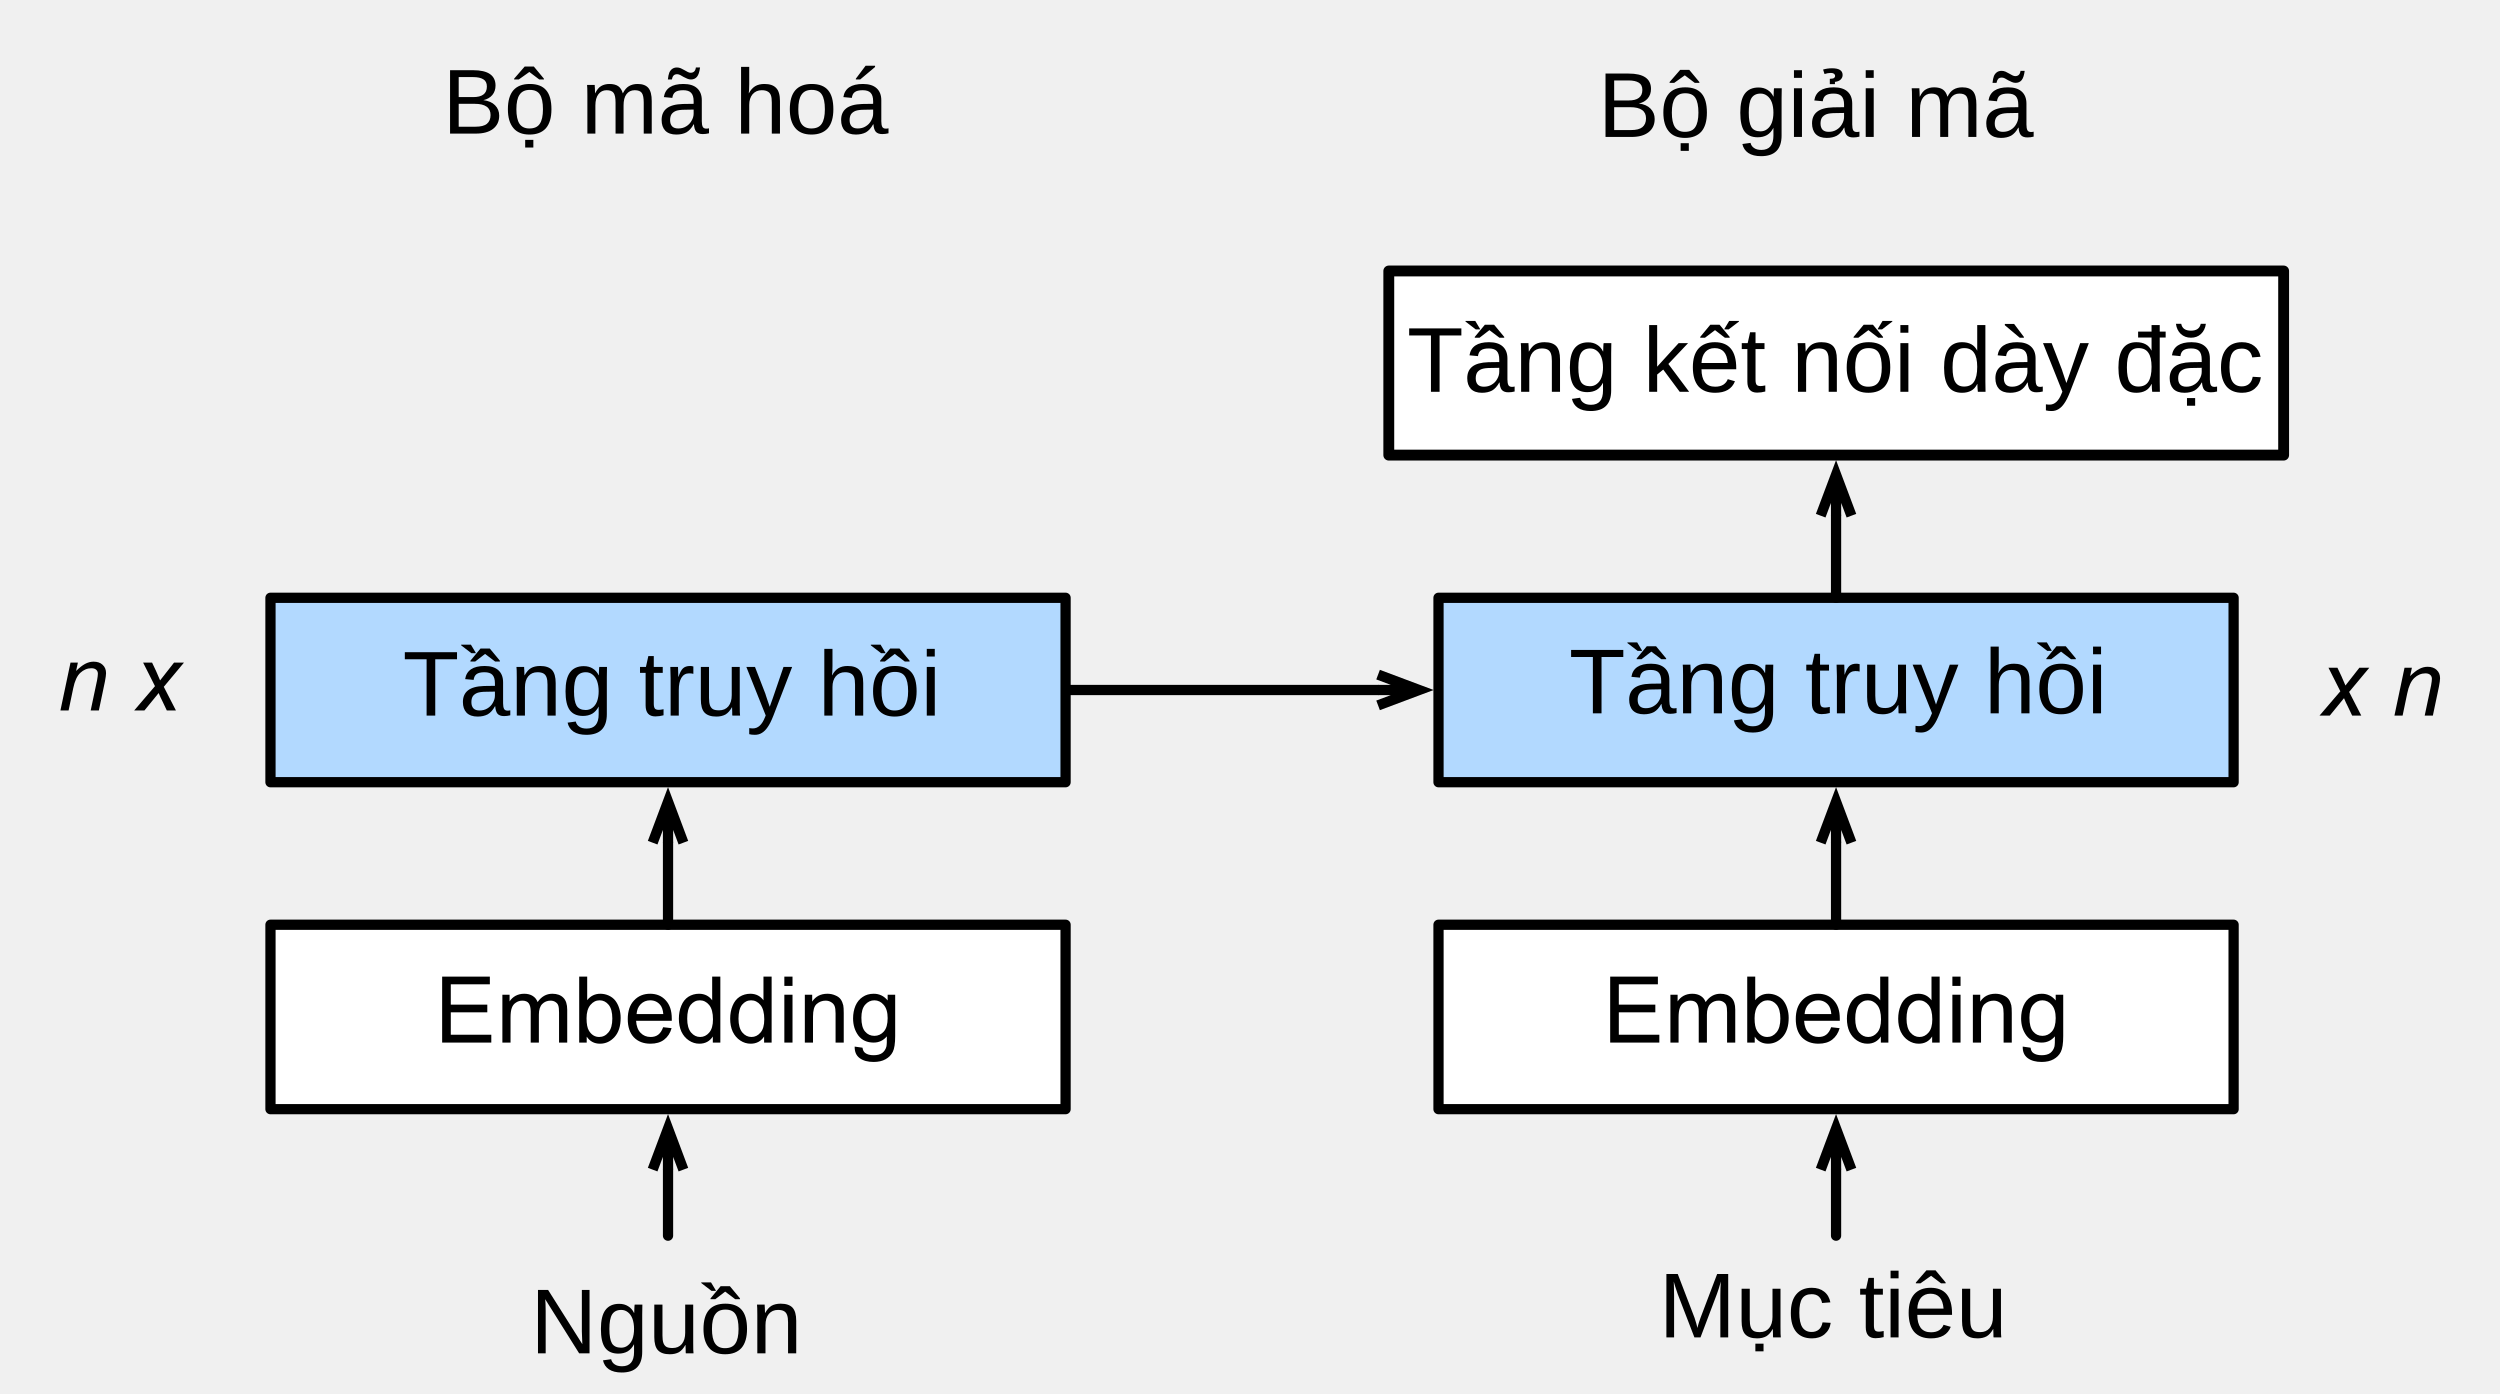
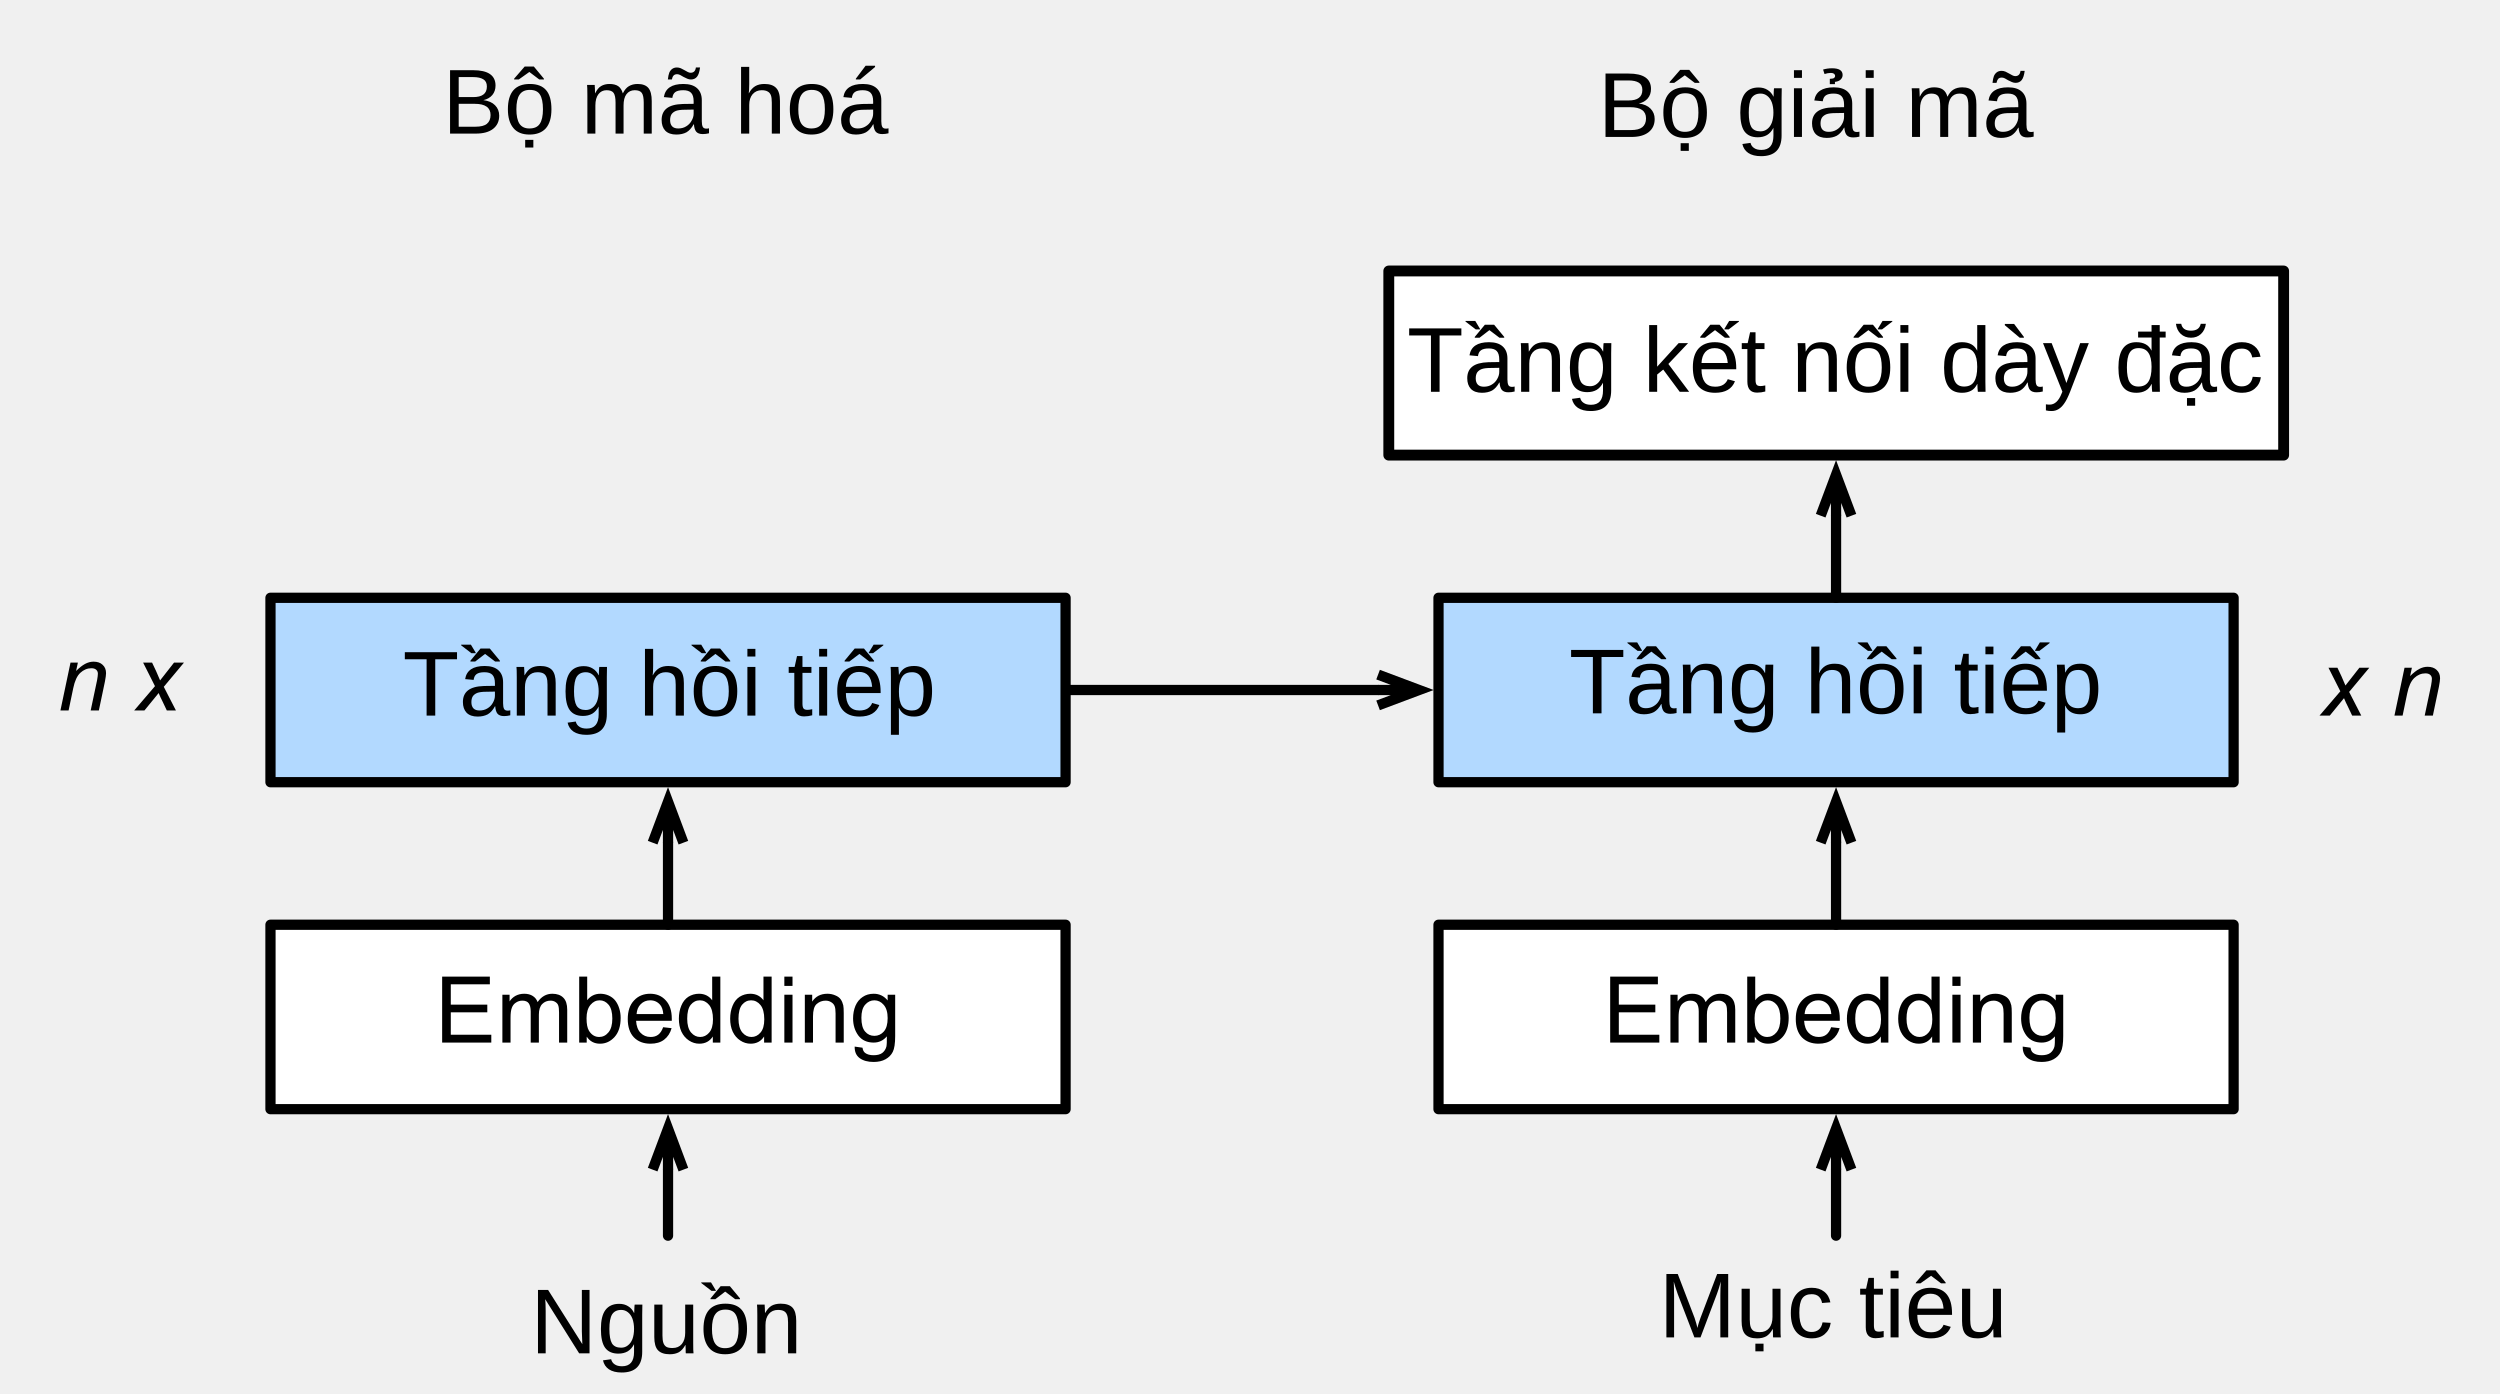
<svg xmlns="http://www.w3.org/2000/svg" xmlns:xlink="http://www.w3.org/1999/xlink" width="244pt" height="136pt" viewBox="0 0 244 136" version="1.1" id="svg4451">
  <defs id="defs4112">
    <g id="g4110">
      <symbol overflow="visible" id="glyph0-0">
        <path style="stroke:none;" d="M 1.125 0 L 1.125 -5.625 L 5.625 -5.625 L 5.625 0 Z M 1.266 -0.141 L 5.484 -0.141 L 5.484 -5.484 L 1.266 -5.484 Z M 1.266 -0.141 " id="path4029" />
      </symbol>
      <symbol overflow="visible" id="glyph0-1">
        <path style="stroke:none;" d="M 0.719 0 L 0.719 -6.438 L 5.375 -6.438 L 5.375 -5.688 L 1.562 -5.688 L 1.562 -3.703 L 5.125 -3.703 L 5.125 -2.953 L 1.562 -2.953 L 1.562 -0.766 L 5.516 -0.766 L 5.516 0 Z M 0.719 0 " id="path4032" />
      </symbol>
      <symbol overflow="visible" id="glyph0-2">
        <path style="stroke:none;" d="M 0.594 0 L 0.594 -4.672 L 1.297 -4.672 L 1.297 -4.016 C 1.441 -4.242 1.633 -4.426 1.875 -4.562 C 2.125 -4.695 2.406 -4.766 2.719 -4.766 C 3.062 -4.766 3.344 -4.691 3.562 -4.547 C 3.781 -4.41 3.938 -4.211 4.031 -3.953 C 4.406 -4.492 4.883 -4.766 5.469 -4.766 C 5.938 -4.766 6.297 -4.633 6.547 -4.375 C 6.797 -4.125 6.922 -3.734 6.922 -3.203 L 6.922 0 L 6.125 0 L 6.125 -2.938 C 6.125 -3.258 6.098 -3.488 6.047 -3.625 C 6.004 -3.758 5.914 -3.867 5.781 -3.953 C 5.645 -4.047 5.484 -4.094 5.297 -4.094 C 4.973 -4.094 4.703 -3.984 4.484 -3.766 C 4.266 -3.547 4.156 -3.195 4.156 -2.719 L 4.156 0 L 3.359 0 L 3.359 -3.031 C 3.359 -3.383 3.297 -3.648 3.172 -3.828 C 3.047 -4.004 2.836 -4.094 2.547 -4.094 C 2.316 -4.094 2.109 -4.031 1.922 -3.906 C 1.734 -3.789 1.598 -3.617 1.516 -3.391 C 1.43 -3.172 1.391 -2.848 1.391 -2.422 L 1.391 0 Z M 0.594 0 " id="path4035" />
      </symbol>
      <symbol overflow="visible" id="glyph0-3">
        <path style="stroke:none;" d="M 1.328 0 L 0.594 0 L 0.594 -6.438 L 1.375 -6.438 L 1.375 -4.141 C 1.707 -4.555 2.133 -4.766 2.656 -4.766 C 2.945 -4.766 3.219 -4.707 3.469 -4.594 C 3.727 -4.477 3.941 -4.316 4.109 -4.109 C 4.273 -3.898 4.406 -3.645 4.5 -3.344 C 4.594 -3.051 4.641 -2.738 4.641 -2.406 C 4.641 -1.602 4.441 -0.984 4.047 -0.547 C 3.648 -0.109 3.176 0.109 2.625 0.109 C 2.07 0.109 1.641 -0.117 1.328 -0.578 Z M 1.312 -2.375 C 1.312 -1.812 1.391 -1.406 1.547 -1.156 C 1.797 -0.75 2.129 -0.547 2.547 -0.547 C 2.898 -0.547 3.203 -0.695 3.453 -1 C 3.703 -1.301 3.828 -1.75 3.828 -2.344 C 3.828 -2.945 3.707 -3.395 3.469 -3.688 C 3.227 -3.977 2.938 -4.125 2.594 -4.125 C 2.238 -4.125 1.938 -3.973 1.688 -3.672 C 1.438 -3.367 1.312 -2.938 1.312 -2.375 Z M 1.312 -2.375 " id="path4038" />
      </symbol>
      <symbol overflow="visible" id="glyph0-4">
        <path style="stroke:none;" d="M 3.781 -1.5 L 4.609 -1.406 C 4.473 -0.926 4.227 -0.551 3.875 -0.281 C 3.531 -0.02 3.086 0.109 2.547 0.109 C 1.867 0.109 1.328 -0.098 0.922 -0.516 C 0.523 -0.941 0.328 -1.535 0.328 -2.297 C 0.328 -3.078 0.531 -3.68 0.938 -4.109 C 1.344 -4.547 1.867 -4.766 2.516 -4.766 C 3.141 -4.766 3.645 -4.551 4.031 -4.125 C 4.426 -3.707 4.625 -3.113 4.625 -2.344 C 4.625 -2.289 4.625 -2.219 4.625 -2.125 L 1.141 -2.125 C 1.172 -1.613 1.316 -1.223 1.578 -0.953 C 1.836 -0.68 2.164 -0.547 2.562 -0.547 C 2.852 -0.547 3.098 -0.617 3.297 -0.766 C 3.504 -0.922 3.664 -1.164 3.781 -1.5 Z M 1.188 -2.781 L 3.797 -2.781 C 3.766 -3.176 3.664 -3.473 3.5 -3.672 C 3.25 -3.973 2.922 -4.125 2.516 -4.125 C 2.148 -4.125 1.844 -4 1.594 -3.75 C 1.352 -3.508 1.219 -3.188 1.188 -2.781 Z M 1.188 -2.781 " id="path4041" />
      </symbol>
      <symbol overflow="visible" id="glyph0-5">
        <path style="stroke:none;" d="M 3.625 0 L 3.625 -0.594 C 3.32 -0.125 2.883 0.109 2.312 0.109 C 1.945 0.109 1.609 0.004 1.297 -0.203 C 0.984 -0.41 0.738 -0.695 0.562 -1.062 C 0.395 -1.426 0.312 -1.848 0.312 -2.328 C 0.312 -2.797 0.391 -3.219 0.547 -3.594 C 0.703 -3.977 0.93 -4.27 1.234 -4.469 C 1.547 -4.664 1.895 -4.766 2.281 -4.766 C 2.562 -4.766 2.812 -4.707 3.031 -4.594 C 3.25 -4.477 3.426 -4.32 3.562 -4.125 L 3.562 -6.438 L 4.359 -6.438 L 4.359 0 Z M 1.125 -2.328 C 1.125 -1.734 1.25 -1.285 1.5 -0.984 C 1.75 -0.691 2.047 -0.547 2.391 -0.547 C 2.734 -0.547 3.023 -0.688 3.266 -0.969 C 3.516 -1.25 3.641 -1.68 3.641 -2.266 C 3.641 -2.898 3.516 -3.367 3.266 -3.672 C 3.016 -3.973 2.711 -4.125 2.359 -4.125 C 2.004 -4.125 1.707 -3.977 1.469 -3.688 C 1.238 -3.395 1.125 -2.941 1.125 -2.328 Z M 1.125 -2.328 " id="path4044" />
      </symbol>
      <symbol overflow="visible" id="glyph0-6">
        <path style="stroke:none;" d="M 0.594 -5.531 L 0.594 -6.438 L 1.391 -6.438 L 1.391 -5.531 Z M 0.594 0 L 0.594 -4.672 L 1.391 -4.672 L 1.391 0 Z M 0.594 0 " id="path4047" />
      </symbol>
      <symbol overflow="visible" id="glyph0-7">
        <path style="stroke:none;" d="M 0.594 0 L 0.594 -4.672 L 1.312 -4.672 L 1.312 -4 C 1.645 -4.508 2.141 -4.766 2.797 -4.766 C 3.078 -4.766 3.332 -4.711 3.562 -4.609 C 3.801 -4.516 3.977 -4.383 4.094 -4.219 C 4.207 -4.062 4.289 -3.867 4.344 -3.641 C 4.375 -3.492 4.391 -3.238 4.391 -2.875 L 4.391 0 L 3.594 0 L 3.594 -2.844 C 3.594 -3.164 3.562 -3.406 3.5 -3.562 C 3.438 -3.719 3.328 -3.844 3.172 -3.938 C 3.016 -4.039 2.832 -4.094 2.625 -4.094 C 2.289 -4.094 2 -3.984 1.75 -3.766 C 1.508 -3.555 1.391 -3.148 1.391 -2.547 L 1.391 0 Z M 0.594 0 " id="path4050" />
      </symbol>
      <symbol overflow="visible" id="glyph0-8">
        <path style="stroke:none;" d="M 0.453 0.391 L 1.219 0.5 C 1.25 0.738 1.336 0.91 1.484 1.016 C 1.68 1.16 1.953 1.234 2.297 1.234 C 2.66 1.234 2.941 1.16 3.141 1.016 C 3.336 0.867 3.473 0.664 3.547 0.406 C 3.586 0.238 3.602 -0.098 3.594 -0.609 C 3.25 -0.203 2.82 0 2.312 0 C 1.664 0 1.164 -0.227 0.812 -0.688 C 0.469 -1.156 0.297 -1.711 0.297 -2.359 C 0.297 -2.805 0.375 -3.219 0.531 -3.594 C 0.695 -3.969 0.93 -4.254 1.234 -4.453 C 1.535 -4.66 1.895 -4.766 2.312 -4.766 C 2.863 -4.766 3.316 -4.547 3.672 -4.109 L 3.672 -4.672 L 4.406 -4.672 L 4.406 -0.641 C 4.406 0.086 4.328 0.602 4.172 0.906 C 4.023 1.207 3.789 1.445 3.469 1.625 C 3.156 1.801 2.766 1.891 2.297 1.891 C 1.734 1.891 1.281 1.766 0.938 1.516 C 0.602 1.266 0.441 0.891 0.453 0.391 Z M 1.109 -2.422 C 1.109 -1.805 1.227 -1.359 1.469 -1.078 C 1.707 -0.797 2.008 -0.656 2.375 -0.656 C 2.738 -0.656 3.047 -0.797 3.297 -1.078 C 3.547 -1.359 3.672 -1.797 3.672 -2.391 C 3.672 -2.961 3.539 -3.395 3.281 -3.688 C 3.031 -3.977 2.727 -4.125 2.375 -4.125 C 2.02 -4.125 1.719 -3.977 1.469 -3.688 C 1.227 -3.406 1.109 -2.984 1.109 -2.422 Z M 1.109 -2.422 " id="path4053" />
      </symbol>
      <symbol overflow="visible" id="glyph0-9">
        <path style="stroke:none;" d="M 0.406 -2.062 L 1.203 -2.141 C 1.242 -1.816 1.332 -1.551 1.469 -1.344 C 1.613 -1.133 1.832 -0.969 2.125 -0.844 C 2.414 -0.719 2.742 -0.656 3.109 -0.656 C 3.43 -0.656 3.719 -0.703 3.969 -0.797 C 4.219 -0.891 4.406 -1.02 4.531 -1.188 C 4.656 -1.363 4.719 -1.551 4.719 -1.75 C 4.719 -1.945 4.656 -2.117 4.531 -2.266 C 4.414 -2.422 4.223 -2.551 3.953 -2.656 C 3.785 -2.727 3.406 -2.832 2.812 -2.969 C 2.219 -3.113 1.801 -3.25 1.562 -3.375 C 1.258 -3.531 1.031 -3.727 0.875 -3.969 C 0.727 -4.207 0.656 -4.477 0.656 -4.781 C 0.656 -5.102 0.742 -5.406 0.922 -5.688 C 1.109 -5.969 1.379 -6.18 1.734 -6.328 C 2.086 -6.473 2.484 -6.547 2.922 -6.547 C 3.398 -6.547 3.82 -6.469 4.188 -6.312 C 4.551 -6.164 4.828 -5.941 5.016 -5.641 C 5.211 -5.336 5.32 -5 5.344 -4.625 L 4.516 -4.562 C 4.473 -4.969 4.328 -5.273 4.078 -5.484 C 3.828 -5.691 3.453 -5.797 2.953 -5.797 C 2.441 -5.797 2.066 -5.703 1.828 -5.516 C 1.586 -5.328 1.469 -5.098 1.469 -4.828 C 1.469 -4.598 1.551 -4.41 1.719 -4.266 C 1.883 -4.109 2.312 -3.953 3 -3.797 C 3.695 -3.641 4.176 -3.504 4.438 -3.391 C 4.812 -3.223 5.086 -3.004 5.266 -2.734 C 5.441 -2.473 5.531 -2.164 5.531 -1.812 C 5.531 -1.477 5.43 -1.156 5.234 -0.844 C 5.035 -0.539 4.754 -0.305 4.391 -0.141 C 4.023 0.023 3.613 0.109 3.156 0.109 C 2.57 0.109 2.082 0.023 1.688 -0.141 C 1.289 -0.316 0.977 -0.57 0.75 -0.906 C 0.531 -1.25 0.414 -1.633 0.406 -2.062 Z M 0.406 -2.062 " id="path4056" />
      </symbol>
      <symbol overflow="visible" id="glyph0-10">
        <path style="stroke:none;" d="M 0.297 -2.328 C 0.297 -3.191 0.535 -3.832 1.016 -4.25 C 1.422 -4.594 1.91 -4.766 2.484 -4.766 C 3.129 -4.766 3.656 -4.555 4.062 -4.141 C 4.469 -3.723 4.672 -3.145 4.672 -2.406 C 4.672 -1.801 4.578 -1.328 4.391 -0.984 C 4.211 -0.641 3.953 -0.367 3.609 -0.172 C 3.266 0.016 2.891 0.109 2.484 0.109 C 1.828 0.109 1.297 -0.098 0.891 -0.516 C 0.492 -0.941 0.297 -1.547 0.297 -2.328 Z M 1.109 -2.328 C 1.109 -1.734 1.238 -1.285 1.5 -0.984 C 1.758 -0.691 2.086 -0.547 2.484 -0.547 C 2.879 -0.547 3.207 -0.691 3.469 -0.984 C 3.727 -1.285 3.859 -1.742 3.859 -2.359 C 3.859 -2.93 3.727 -3.367 3.469 -3.672 C 3.207 -3.973 2.879 -4.125 2.484 -4.125 C 2.086 -4.125 1.758 -3.973 1.5 -3.672 C 1.238 -3.379 1.109 -2.93 1.109 -2.328 Z M 1.109 -2.328 " id="path4059" />
      </symbol>
      <symbol overflow="visible" id="glyph0-11">
        <path style="stroke:none;" d="M 3.656 0 L 3.656 -0.688 C 3.289 -0.156 2.797 0.109 2.172 0.109 C 1.898 0.109 1.645 0.055 1.406 -0.047 C 1.164 -0.16 0.984 -0.297 0.859 -0.453 C 0.742 -0.609 0.664 -0.801 0.625 -1.031 C 0.594 -1.188 0.578 -1.438 0.578 -1.781 L 0.578 -4.672 L 1.359 -4.672 L 1.359 -2.078 C 1.359 -1.66 1.379 -1.383 1.422 -1.25 C 1.461 -1.039 1.562 -0.875 1.719 -0.75 C 1.883 -0.633 2.086 -0.578 2.328 -0.578 C 2.566 -0.578 2.789 -0.633 3 -0.75 C 3.207 -0.875 3.352 -1.039 3.438 -1.25 C 3.52 -1.457 3.562 -1.766 3.562 -2.172 L 3.562 -4.672 L 4.359 -4.672 L 4.359 0 Z M 3.656 0 " id="path4062" />
      </symbol>
      <symbol overflow="visible" id="glyph0-12">
        <path style="stroke:none;" d="M 0.578 0 L 0.578 -4.672 L 1.297 -4.672 L 1.297 -3.953 C 1.473 -4.285 1.641 -4.504 1.797 -4.609 C 1.953 -4.711 2.125 -4.766 2.312 -4.766 C 2.57 -4.766 2.844 -4.68 3.125 -4.516 L 2.844 -3.781 C 2.656 -3.895 2.461 -3.953 2.266 -3.953 C 2.098 -3.953 1.941 -3.898 1.797 -3.797 C 1.66 -3.691 1.562 -3.547 1.5 -3.359 C 1.414 -3.078 1.375 -2.77 1.375 -2.438 L 1.375 0 Z M 0.578 0 " id="path4065" />
      </symbol>
      <symbol overflow="visible" id="glyph0-13">
        <path style="stroke:none;" d="M 3.641 -1.703 L 4.422 -1.609 C 4.336 -1.066 4.117 -0.645 3.766 -0.344 C 3.41 -0.039 2.977 0.109 2.469 0.109 C 1.832 0.109 1.32 -0.098 0.938 -0.516 C 0.551 -0.93 0.359 -1.531 0.359 -2.312 C 0.359 -2.82 0.441 -3.266 0.609 -3.641 C 0.773 -4.016 1.023 -4.297 1.359 -4.484 C 1.703 -4.672 2.078 -4.766 2.484 -4.766 C 2.984 -4.766 3.395 -4.633 3.719 -4.375 C 4.039 -4.125 4.25 -3.766 4.344 -3.297 L 3.578 -3.172 C 3.504 -3.484 3.375 -3.719 3.188 -3.875 C 3 -4.039 2.773 -4.125 2.516 -4.125 C 2.109 -4.125 1.781 -3.977 1.531 -3.688 C 1.289 -3.406 1.172 -2.957 1.172 -2.344 C 1.172 -1.707 1.289 -1.25 1.531 -0.969 C 1.77 -0.688 2.082 -0.547 2.469 -0.547 C 2.781 -0.547 3.039 -0.641 3.25 -0.828 C 3.457 -1.016 3.586 -1.305 3.641 -1.703 Z M 3.641 -1.703 " id="path4068" />
      </symbol>
      <symbol overflow="visible" id="glyph0-14">
        <path style="stroke:none;" d="M 0.281 -1.391 L 1.062 -1.516 C 1.102 -1.203 1.223 -0.961 1.422 -0.797 C 1.629 -0.629 1.91 -0.547 2.266 -0.547 C 2.629 -0.547 2.898 -0.617 3.078 -0.766 C 3.254 -0.91 3.344 -1.082 3.344 -1.281 C 3.344 -1.469 3.266 -1.609 3.109 -1.703 C 2.992 -1.773 2.723 -1.867 2.297 -1.984 C 1.711 -2.129 1.305 -2.254 1.078 -2.359 C 0.859 -2.461 0.691 -2.609 0.578 -2.797 C 0.461 -2.984 0.406 -3.191 0.406 -3.422 C 0.406 -3.629 0.453 -3.82 0.547 -4 C 0.641 -4.176 0.77 -4.328 0.938 -4.453 C 1.062 -4.535 1.227 -4.609 1.438 -4.672 C 1.656 -4.734 1.883 -4.766 2.125 -4.766 C 2.488 -4.766 2.805 -4.711 3.078 -4.609 C 3.359 -4.504 3.566 -4.363 3.703 -4.188 C 3.836 -4.008 3.93 -3.77 3.984 -3.469 L 3.203 -3.359 C 3.172 -3.598 3.066 -3.785 2.891 -3.922 C 2.723 -4.055 2.488 -4.125 2.188 -4.125 C 1.82 -4.125 1.562 -4.062 1.406 -3.938 C 1.25 -3.82 1.172 -3.68 1.172 -3.516 C 1.172 -3.41 1.203 -3.32 1.266 -3.25 C 1.328 -3.156 1.43 -3.082 1.578 -3.031 C 1.648 -3 1.879 -2.93 2.266 -2.828 C 2.828 -2.68 3.219 -2.562 3.438 -2.469 C 3.664 -2.375 3.844 -2.234 3.969 -2.047 C 4.094 -1.867 4.156 -1.645 4.156 -1.375 C 4.156 -1.102 4.078 -0.852 3.922 -0.625 C 3.766 -0.395 3.539 -0.211 3.25 -0.078 C 2.969 0.047 2.641 0.109 2.266 0.109 C 1.66 0.109 1.195 -0.016 0.875 -0.266 C 0.562 -0.523 0.363 -0.898 0.281 -1.391 Z M 0.281 -1.391 " id="path4071" />
      </symbol>
      <symbol overflow="visible" id="glyph0-15">
        <path style="stroke:none;" d="M 0.688 0 L 0.688 -6.438 L 2.906 -6.438 C 3.414 -6.438 3.801 -6.406 4.062 -6.344 C 4.426 -6.258 4.738 -6.109 5 -5.891 C 5.344 -5.598 5.598 -5.227 5.766 -4.781 C 5.93 -4.344 6.016 -3.832 6.016 -3.25 C 6.016 -2.758 5.957 -2.328 5.844 -1.953 C 5.727 -1.578 5.582 -1.266 5.406 -1.016 C 5.227 -0.766 5.031 -0.566 4.812 -0.422 C 4.602 -0.285 4.348 -0.18 4.047 -0.109 C 3.754 -0.035 3.41 0 3.016 0 Z M 1.547 -0.766 L 2.922 -0.766 C 3.348 -0.766 3.68 -0.801 3.922 -0.875 C 4.16 -0.957 4.352 -1.07 4.5 -1.219 C 4.695 -1.414 4.852 -1.688 4.969 -2.031 C 5.082 -2.375 5.141 -2.785 5.141 -3.266 C 5.141 -3.941 5.031 -4.457 4.812 -4.812 C 4.594 -5.176 4.32 -5.422 4 -5.547 C 3.77 -5.641 3.406 -5.688 2.906 -5.688 L 1.547 -5.688 Z M 1.547 -0.766 " id="path4074" />
      </symbol>
      <symbol overflow="visible" id="glyph0-16">
        <path style="stroke:none;" d="M 0.703 0 L 0.703 -6.438 L 3.562 -6.438 C 4.133 -6.438 4.57 -6.379 4.875 -6.266 C 5.176 -6.148 5.414 -5.945 5.594 -5.656 C 5.77 -5.363 5.859 -5.039 5.859 -4.688 C 5.859 -4.227 5.707 -3.844 5.406 -3.531 C 5.113 -3.219 4.66 -3.02 4.047 -2.938 C 4.266 -2.82 4.438 -2.711 4.562 -2.609 C 4.812 -2.379 5.047 -2.094 5.266 -1.75 L 6.391 0 L 5.312 0 L 4.453 -1.344 C 4.211 -1.727 4.008 -2.02 3.844 -2.219 C 3.688 -2.426 3.539 -2.57 3.406 -2.656 C 3.281 -2.738 3.156 -2.797 3.031 -2.828 C 2.926 -2.848 2.766 -2.859 2.547 -2.859 L 1.562 -2.859 L 1.562 0 Z M 1.562 -3.594 L 3.391 -3.594 C 3.785 -3.594 4.094 -3.633 4.312 -3.719 C 4.531 -3.801 4.695 -3.93 4.812 -4.109 C 4.926 -4.285 4.984 -4.477 4.984 -4.688 C 4.984 -4.988 4.867 -5.238 4.641 -5.438 C 4.422 -5.633 4.07 -5.734 3.594 -5.734 L 1.562 -5.734 Z M 1.562 -3.594 " id="path4077" />
      </symbol>
      <symbol overflow="visible" id="glyph0-17">
        <path style="stroke:none;" d="M 2.328 -0.703 L 2.438 -0.016 C 2.207 0.035 2.008 0.062 1.844 0.062 C 1.551 0.062 1.328 0.016 1.172 -0.078 C 1.016 -0.172 0.898 -0.289 0.828 -0.438 C 0.766 -0.582 0.734 -0.891 0.734 -1.359 L 0.734 -4.047 L 0.156 -4.047 L 0.156 -4.672 L 0.734 -4.672 L 0.734 -5.828 L 1.531 -6.297 L 1.531 -4.672 L 2.328 -4.672 L 2.328 -4.047 L 1.531 -4.047 L 1.531 -1.328 C 1.531 -1.098 1.539 -0.953 1.562 -0.891 C 1.594 -0.828 1.641 -0.773 1.703 -0.734 C 1.766 -0.691 1.852 -0.672 1.969 -0.672 C 2.062 -0.672 2.18 -0.68 2.328 -0.703 Z M 2.328 -0.703 " id="path4080" />
      </symbol>
      <symbol overflow="visible" id="glyph0-18">
        <path style="stroke:none;" d="" id="path4083" />
      </symbol>
      <symbol overflow="visible" id="glyph0-19">
        <path style="stroke:none;" d="M 0.578 0 L 0.578 -6.438 L 1.359 -6.438 L 1.359 0 Z M 0.578 0 " id="path4086" />
      </symbol>
      <symbol overflow="visible" id="glyph0-20">
        <path style="stroke:none;" d="M 3.641 -0.578 C 3.348 -0.328 3.066 -0.148 2.797 -0.047 C 2.523 0.055 2.234 0.109 1.922 0.109 C 1.41 0.109 1.016 -0.016 0.734 -0.266 C 0.461 -0.516 0.328 -0.836 0.328 -1.234 C 0.328 -1.461 0.379 -1.672 0.484 -1.859 C 0.586 -2.047 0.723 -2.195 0.891 -2.312 C 1.055 -2.426 1.242 -2.516 1.453 -2.578 C 1.609 -2.609 1.844 -2.645 2.156 -2.688 C 2.801 -2.758 3.273 -2.852 3.578 -2.969 C 3.578 -3.07 3.578 -3.141 3.578 -3.172 C 3.578 -3.492 3.504 -3.719 3.359 -3.844 C 3.148 -4.031 2.848 -4.125 2.453 -4.125 C 2.078 -4.125 1.801 -4.055 1.625 -3.922 C 1.445 -3.797 1.316 -3.566 1.234 -3.234 L 0.469 -3.328 C 0.531 -3.66 0.641 -3.926 0.797 -4.125 C 0.961 -4.332 1.195 -4.488 1.5 -4.594 C 1.812 -4.707 2.164 -4.766 2.562 -4.766 C 2.969 -4.766 3.289 -4.719 3.531 -4.625 C 3.781 -4.531 3.961 -4.41 4.078 -4.266 C 4.203 -4.129 4.285 -3.953 4.328 -3.734 C 4.359 -3.598 4.375 -3.359 4.375 -3.016 L 4.375 -1.953 C 4.375 -1.223 4.391 -0.758 4.422 -0.562 C 4.453 -0.363 4.52 -0.176 4.625 0 L 3.797 0 C 3.711 -0.164 3.66 -0.359 3.641 -0.578 Z M 3.578 -2.344 C 3.285 -2.227 2.852 -2.129 2.281 -2.047 C 1.957 -1.992 1.727 -1.938 1.594 -1.875 C 1.457 -1.82 1.352 -1.738 1.281 -1.625 C 1.207 -1.508 1.172 -1.383 1.172 -1.25 C 1.172 -1.039 1.25 -0.863 1.406 -0.719 C 1.562 -0.582 1.797 -0.516 2.109 -0.516 C 2.41 -0.516 2.68 -0.582 2.922 -0.719 C 3.16 -0.852 3.336 -1.035 3.453 -1.266 C 3.535 -1.441 3.578 -1.703 3.578 -2.047 Z M 3.578 -2.344 " id="path4089" />
      </symbol>
      <symbol overflow="visible" id="glyph0-21">
        <path style="stroke:none;" d="M 0.562 1.797 L 0.469 1.062 C 0.645 1.102 0.797 1.125 0.922 1.125 C 1.098 1.125 1.238 1.094 1.344 1.031 C 1.445 0.977 1.535 0.898 1.609 0.797 C 1.648 0.711 1.727 0.516 1.844 0.203 C 1.863 0.16 1.891 0.098 1.922 0.016 L 0.141 -4.672 L 1 -4.672 L 1.969 -1.969 C 2.094 -1.625 2.207 -1.266 2.312 -0.891 C 2.395 -1.242 2.5 -1.598 2.625 -1.953 L 3.625 -4.672 L 4.422 -4.672 L 2.641 0.078 C 2.453 0.586 2.305 0.941 2.203 1.141 C 2.055 1.398 1.895 1.586 1.719 1.703 C 1.539 1.828 1.32 1.891 1.062 1.891 C 0.914 1.891 0.75 1.859 0.562 1.797 Z M 0.562 1.797 " id="path4092" />
      </symbol>
      <symbol overflow="visible" id="glyph0-22">
        <path style="stroke:none;" d="M 2.328 0 L 2.328 -5.688 L 0.219 -5.688 L 0.219 -6.438 L 5.312 -6.438 L 5.312 -5.688 L 3.188 -5.688 L 3.188 0 Z M 2.328 0 " id="path4095" />
      </symbol>
      <symbol overflow="visible" id="glyph1-0">
        <path style="stroke:none;" d="M 1.125 0 L 1.125 -5.625 L 5.625 -5.625 L 5.625 0 Z M 1.266 -0.141 L 5.484 -0.141 L 5.484 -5.484 L 1.266 -5.484 Z M 1.266 -0.141 " id="path4098" />
      </symbol>
      <symbol overflow="visible" id="glyph1-1">
        <path style="stroke:none;" d="M 0.297 0 L 1.281 -4.672 L 2 -4.672 L 1.828 -3.859 C 2.141 -4.172 2.43 -4.398 2.703 -4.547 C 2.973 -4.691 3.25 -4.766 3.531 -4.766 C 3.914 -4.766 4.211 -4.66 4.422 -4.453 C 4.641 -4.254 4.75 -3.984 4.75 -3.641 C 4.75 -3.473 4.711 -3.203 4.641 -2.828 L 4.047 0 L 3.25 0 L 3.875 -2.953 C 3.926 -3.242 3.953 -3.457 3.953 -3.594 C 3.953 -3.75 3.898 -3.875 3.797 -3.969 C 3.691 -4.07 3.535 -4.125 3.328 -4.125 C 2.922 -4.125 2.555 -3.973 2.234 -3.672 C 1.922 -3.379 1.691 -2.879 1.547 -2.172 L 1.094 0 Z M 0.297 0 " id="path4101" />
      </symbol>
      <symbol overflow="visible" id="glyph1-2">
        <path style="stroke:none;" d="" id="path4104" />
      </symbol>
      <symbol overflow="visible" id="glyph1-3">
        <path style="stroke:none;" d="M -0.016 0 L 2.016 -2.375 L 0.859 -4.672 L 1.734 -4.672 L 2.125 -3.844 C 2.27 -3.531 2.398 -3.227 2.516 -2.938 L 3.875 -4.672 L 4.844 -4.672 L 2.875 -2.312 L 4.062 0 L 3.172 0 L 2.719 -0.953 C 2.613 -1.148 2.5 -1.398 2.375 -1.703 L 0.984 0 Z M -0.016 0 " id="path4107" />
      </symbol>
    </g>
  </defs>
  <g id="surface1">
    <path style="fill-rule:nonzero;fill:rgb(100%,100%,100%);fill-opacity:1;stroke-width:1;stroke-linecap:round;stroke-linejoin:round;stroke:rgb(0%,0%,0%);stroke-opacity:1;stroke-miterlimit:10;" d="M 471.398 309.254 L 549 309.254 L 549 327.254 L 471.398 327.254 Z M 471.398 309.254 " transform="matrix(1,0,0,1,-445,-219)" id="path4114" />
    <g style="fill:rgb(0%,0%,0%);fill-opacity:1;" id="g4122">
      <use xlink:href="#glyph0-1" x="42.435" y="101.756" id="use4116" />
      <use xlink:href="#glyph0-2" x="48.438" y="101.756" id="use4118" />
      <use xlink:href="#glyph0-3" x="55.935" y="101.756" id="use4120" />
    </g>
    <g style="fill:rgb(0%,0%,0%);fill-opacity:1;" id="g4126">
      <use xlink:href="#glyph0-4" x="60.941" y="101.756" id="use4124" />
    </g>
    <g style="fill:rgb(0%,0%,0%);fill-opacity:1;" id="g4130">
      <use xlink:href="#glyph0-5" x="65.946" y="101.756" id="use4128" />
    </g>
    <g style="fill:rgb(0%,0%,0%);fill-opacity:1;" id="g4134">
      <use xlink:href="#glyph0-5" x="70.952" y="101.756" id="use4132" />
    </g>
    <g style="fill:rgb(0%,0%,0%);fill-opacity:1;" id="g4138">
      <use xlink:href="#glyph0-6" x="75.958" y="101.756" id="use4136" />
    </g>
    <g style="fill:rgb(0%,0%,0%);fill-opacity:1;" id="g4142">
      <use xlink:href="#glyph0-7" x="77.958" y="101.756" id="use4140" />
    </g>
    <g style="fill:rgb(0%,0%,0%);fill-opacity:1;" id="g4146">
      <use xlink:href="#glyph0-8" x="82.963" y="101.756" id="use4144" />
    </g>
    <path style="fill:none;stroke-width:1;stroke-linecap:round;stroke-linejoin:round;stroke:rgb(0%,0%,0%);stroke-opacity:1;stroke-miterlimit:10;" d="M 549 286.344 L 579.5 286.344 " transform="matrix(1,0,0,1,-445,-219)" id="path4170" />
    <path style="fill:none;stroke-width:1;stroke-linecap:butt;stroke-linejoin:miter;stroke:rgb(0%,0%,0%);stroke-opacity:1;stroke-miterlimit:10;" d="M 583.5 286.344 L 579.5 286.344 M 579.5 284.844 L 583.5 286.344 L 579.5 287.844 " transform="matrix(1,0,0,1,-445,-219)" id="path4172" />
    <path style="fill:none;stroke-width:1;stroke-linecap:round;stroke-linejoin:round;stroke:rgb(0%,0%,0%);stroke-opacity:1;stroke-miterlimit:10;" d="M 510.199 339.602 L 510.199 333.156 " transform="matrix(1,0,0,1,-445,-219)" id="path4174" />
    <path style="fill:none;stroke-width:1;stroke-linecap:butt;stroke-linejoin:miter;stroke:rgb(0%,0%,0%);stroke-opacity:1;stroke-miterlimit:10;" d="M 510.199 329.156 L 510.199 333.156 M 508.699 333.156 L 510.199 329.156 L 511.699 333.156 " transform="matrix(1,0,0,1,-445,-219)" id="path4176" />
    <g style="fill:rgb(0%,0%,0%);fill-opacity:1;" id="g4192" />
    <g style="fill:rgb(0%,0%,0%);fill-opacity:1;" id="g4214" />
    <path style="fill-rule:nonzero;fill:rgb(69.804%,85.098%,100%);fill-opacity:1;stroke-width:1;stroke-linecap:round;stroke-linejoin:round;stroke:rgb(0%,0%,0%);stroke-opacity:1;stroke-miterlimit:10;" d="M 471.398 277.344 L 549 277.344 L 549 295.344 L 471.398 295.344 Z M 471.398 277.344 " id="path4228" transform="matrix(1,0,0,1,-445,-219)" />
    <g style="fill:rgb(0%,0%,0%);fill-opacity:1;" id="g4262">
      <use xlink:href="#glyph0-18" x="73.956" y="69.844" id="use4260" />
    </g>
    <g style="fill:rgb(0%,0%,0%);fill-opacity:1;" id="g4270" />
    <g style="fill:rgb(0%,0%,0%);fill-opacity:1;" id="g4288">
      <use xlink:href="#glyph1-1" x="5.6" y="69.344" id="use4282" />
      <use xlink:href="#glyph1-2" x="10.606" y="69.344" id="use4284" />
      <use xlink:href="#glyph1-3" x="13.11" y="69.344" id="use4286" />
    </g>
    <path style="fill:none;stroke-width:1;stroke-linecap:round;stroke-linejoin:round;stroke:rgb(0%,0%,0%);stroke-opacity:1;stroke-miterlimit:10;" d="M 510.199 309.254 L 510.199 301.246 " transform="matrix(1,0,0,1,-445,-219)" id="path4290" />
    <path style="fill:none;stroke-width:1;stroke-linecap:butt;stroke-linejoin:miter;stroke:rgb(0%,0%,0%);stroke-opacity:1;stroke-miterlimit:10;" d="M 510.199 297.246 L 510.199 301.246 M 508.699 301.246 L 510.199 297.246 L 511.699 301.246 " transform="matrix(1,0,0,1,-445,-219)" id="path4292" />
    <path style="fill-rule:nonzero;fill:rgb(100%,100%,100%);fill-opacity:1;stroke-width:1;stroke-linecap:round;stroke-linejoin:round;stroke:rgb(0%,0%,0%);stroke-opacity:1;stroke-miterlimit:10;" d="M 585.398 309.254 L 663 309.254 L 663 327.254 L 585.398 327.254 Z M 585.398 309.254 " transform="matrix(1,0,0,1,-445,-219)" id="path4294" />
    <g style="fill:rgb(0%,0%,0%);fill-opacity:1;" id="g4302">
      <use xlink:href="#glyph0-1" x="156.435" y="101.756" id="use4296" />
      <use xlink:href="#glyph0-2" x="162.438" y="101.756" id="use4298" />
      <use xlink:href="#glyph0-3" x="169.935" y="101.756" id="use4300" />
    </g>
    <g style="fill:rgb(0%,0%,0%);fill-opacity:1;" id="g4306">
      <use xlink:href="#glyph0-4" x="174.94" y="101.756" id="use4304" />
    </g>
    <g style="fill:rgb(0%,0%,0%);fill-opacity:1;" id="g4310">
      <use xlink:href="#glyph0-5" x="179.946" y="101.756" id="use4308" />
    </g>
    <g style="fill:rgb(0%,0%,0%);fill-opacity:1;" id="g4314">
      <use xlink:href="#glyph0-5" x="184.952" y="101.756" id="use4312" />
    </g>
    <g style="fill:rgb(0%,0%,0%);fill-opacity:1;" id="g4318">
      <use xlink:href="#glyph0-6" x="189.958" y="101.756" id="use4316" />
    </g>
    <g style="fill:rgb(0%,0%,0%);fill-opacity:1;" id="g4322">
      <use xlink:href="#glyph0-7" x="191.958" y="101.756" id="use4320" />
    </g>
    <g style="fill:rgb(0%,0%,0%);fill-opacity:1;" id="g4326">
      <use xlink:href="#glyph0-8" x="196.964" y="101.756" id="use4324" />
    </g>
    <g style="fill:rgb(0%,0%,0%);fill-opacity:1;" id="g4344" />
    <path style="fill:none;stroke-width:1;stroke-linecap:round;stroke-linejoin:round;stroke:rgb(0%,0%,0%);stroke-opacity:1;stroke-miterlimit:10;" d="M 624.199 339.602 L 624.199 333.156 " transform="matrix(1,0,0,1,-445,-219)" id="path4354" />
    <path style="fill:none;stroke-width:1;stroke-linecap:butt;stroke-linejoin:miter;stroke:rgb(0%,0%,0%);stroke-opacity:1;stroke-miterlimit:10;" d="M 624.199 329.156 L 624.199 333.156 M 622.699 333.156 L 624.199 329.156 L 625.699 333.156 " transform="matrix(1,0,0,1,-445,-219)" id="path4356" />
    <path style="fill:none;stroke-width:1;stroke-linecap:round;stroke-linejoin:round;stroke:rgb(0%,0%,0%);stroke-opacity:1;stroke-miterlimit:10;" d="M 624.199 309.254 L 624.199 301.246 " transform="matrix(1,0,0,1,-445,-219)" id="path4358" />
    <path style="fill:none;stroke-width:1;stroke-linecap:butt;stroke-linejoin:miter;stroke:rgb(0%,0%,0%);stroke-opacity:1;stroke-miterlimit:10;" d="M 624.199 297.246 L 624.199 301.246 M 622.699 301.246 L 624.199 297.246 L 625.699 301.246 " transform="matrix(1,0,0,1,-445,-219)" id="path4360" />
    <path style="fill-rule:nonzero;fill:rgb(69.804%,85.098%,100%);fill-opacity:1;stroke-width:1;stroke-linecap:round;stroke-linejoin:round;stroke:rgb(0%,0%,0%);stroke-opacity:1;stroke-miterlimit:10;" d="M 585.398 277.344 L 663 277.344 L 663 295.344 L 585.398 295.344 Z M 585.398 277.344 " transform="matrix(1,0,0,1,-445,-219)" id="path4362" />
    <g style="fill:rgb(0%,0%,0%);fill-opacity:1;" id="g4384" />
    <g style="fill:rgb(0%,0%,0%);fill-opacity:1;" id="g4396">
      <use xlink:href="#glyph0-18" x="187.956" y="69.844" id="use4394" />
    </g>
    <g style="fill:rgb(0%,0%,0%);fill-opacity:1;" id="g4420">
      <use xlink:href="#glyph1-3" x="226.4" y="69.844" id="use4416" />
      <use xlink:href="#glyph1-2" x="230.9" y="69.844" id="use4418" />
    </g>
    <g style="fill:rgb(0%,0%,0%);fill-opacity:1;" id="g4424">
      <use xlink:href="#glyph1-1" x="233.4" y="69.844" id="use4422" />
    </g>
    <path style="fill:#ffffff;fill-opacity:1;fill-rule:nonzero;stroke:#000000;stroke-width:1.06;stroke-linecap:round;stroke-linejoin:round;stroke-miterlimit:10;stroke-opacity:1" d="m 135.546,26.449 h 87.337 v 17.97 h -87.337 z m 0,0" id="path4426" />
    <g style="fill:rgb(0%,0%,0%);fill-opacity:1;" id="g4438" />
    <path style="fill:none;stroke-width:1;stroke-linecap:round;stroke-linejoin:round;stroke:rgb(0%,0%,0%);stroke-opacity:1;stroke-miterlimit:10;" d="M 624.199 277.344 L 624.199 269.332 " transform="matrix(1,0,0,1,-445,-219)" id="path4446" />
    <path style="fill:none;stroke-width:1;stroke-linecap:butt;stroke-linejoin:miter;stroke:rgb(0%,0%,0%);stroke-opacity:1;stroke-miterlimit:10;" d="M 624.199 265.332 L 624.199 269.332 M 622.699 269.332 L 624.199 265.332 L 625.699 269.332 " transform="matrix(1,0,0,1,-445,-219)" id="path4448" />
  </g>
  <text xml:space="preserve" style="font-size:9px;line-height:1.25;font-family:Arial;-inkscape-font-specification:Arial;stroke-width:0.75" x="43.19" y="13.04" id="text4459">
    <tspan id="tspan4457" x="43.19" y="13.04" style="font-size:9px;stroke-width:0.75">Bộ mã hoá</tspan>
  </text>
  <text id="text4459-5" y="13.366" x="155.964" style="font-size:9px;line-height:1.25;font-family:Arial;-inkscape-font-specification:Arial;stroke-width:0.75" xml:space="preserve">
    <tspan style="font-size:9px;stroke-width:0.75" y="13.366" x="155.964" id="tspan4457-8">Bộ giải mã</tspan>
  </text>
  <text id="text4459-3" y="132.082" x="51.774" style="font-size:9px;line-height:1.25;font-family:Arial;-inkscape-font-specification:Arial;stroke-width:0.75" xml:space="preserve">
    <tspan style="font-size:9px;stroke-width:0.75" y="132.082" x="51.774" id="tspan4457-3">Nguồn</tspan>
  </text>
  <text xml:space="preserve" style="font-size:30px;line-height:1.25;font-family:Arial;-inkscape-font-specification:Arial;stroke-width:0.75" x="53.653" y="139.365" id="text4499">
    <tspan id="tspan4497" x="53.653" y="139.365" style="stroke-width:0.75" />
  </text>
  <text id="text4459-35" y="69.843" x="39.307" style="font-size:9px;line-height:1.25;font-family:Arial;-inkscape-font-specification:Arial;stroke-width:0.75" xml:space="preserve">
-     <tspan style="font-size:9px;stroke-width:0.75" y="69.843" x="39.307" id="tspan4457-1">Tầng truy hồi</tspan>
+     <tspan style="font-size:9px;stroke-width:0.75" y="69.843" x="39.307" id="tspan4457-1">Tầng hồi tiếp</tspan>
  </text>
  <text xml:space="preserve" style="font-size:9px;line-height:1.25;font-family:Arial;-inkscape-font-specification:Arial;stroke-width:0.75" x="153.138" y="69.62" id="text4459-35-2">
-     <tspan id="tspan4457-1-1" x="153.138" y="69.62" style="font-size:9px;stroke-width:0.75">Tầng truy hồi</tspan>
+     <tspan id="tspan4457-1-1" x="153.138" y="69.62" style="font-size:9px;stroke-width:0.75">Tầng hồi tiếp</tspan>
  </text>
  <text xml:space="preserve" style="font-size:9px;line-height:1.25;font-family:Arial;-inkscape-font-specification:Arial;stroke-width:0.75" x="161.906" y="130.531" id="text4459-3-9">
    <tspan id="tspan4457-3-9" x="161.906" y="130.531" style="font-size:9px;stroke-width:0.75">Mục tiêu</tspan>
  </text>
  <text id="text4459-35-2-2" y="38.243" x="137.332" style="font-size:9px;line-height:1.25;font-family:Arial;-inkscape-font-specification:Arial;stroke-width:0.75" xml:space="preserve">
    <tspan style="font-size:9px;stroke-width:0.75" y="38.243" x="137.332" id="tspan4457-1-1-7">Tầng kết nối dày đặc</tspan>
  </text>
</svg>
